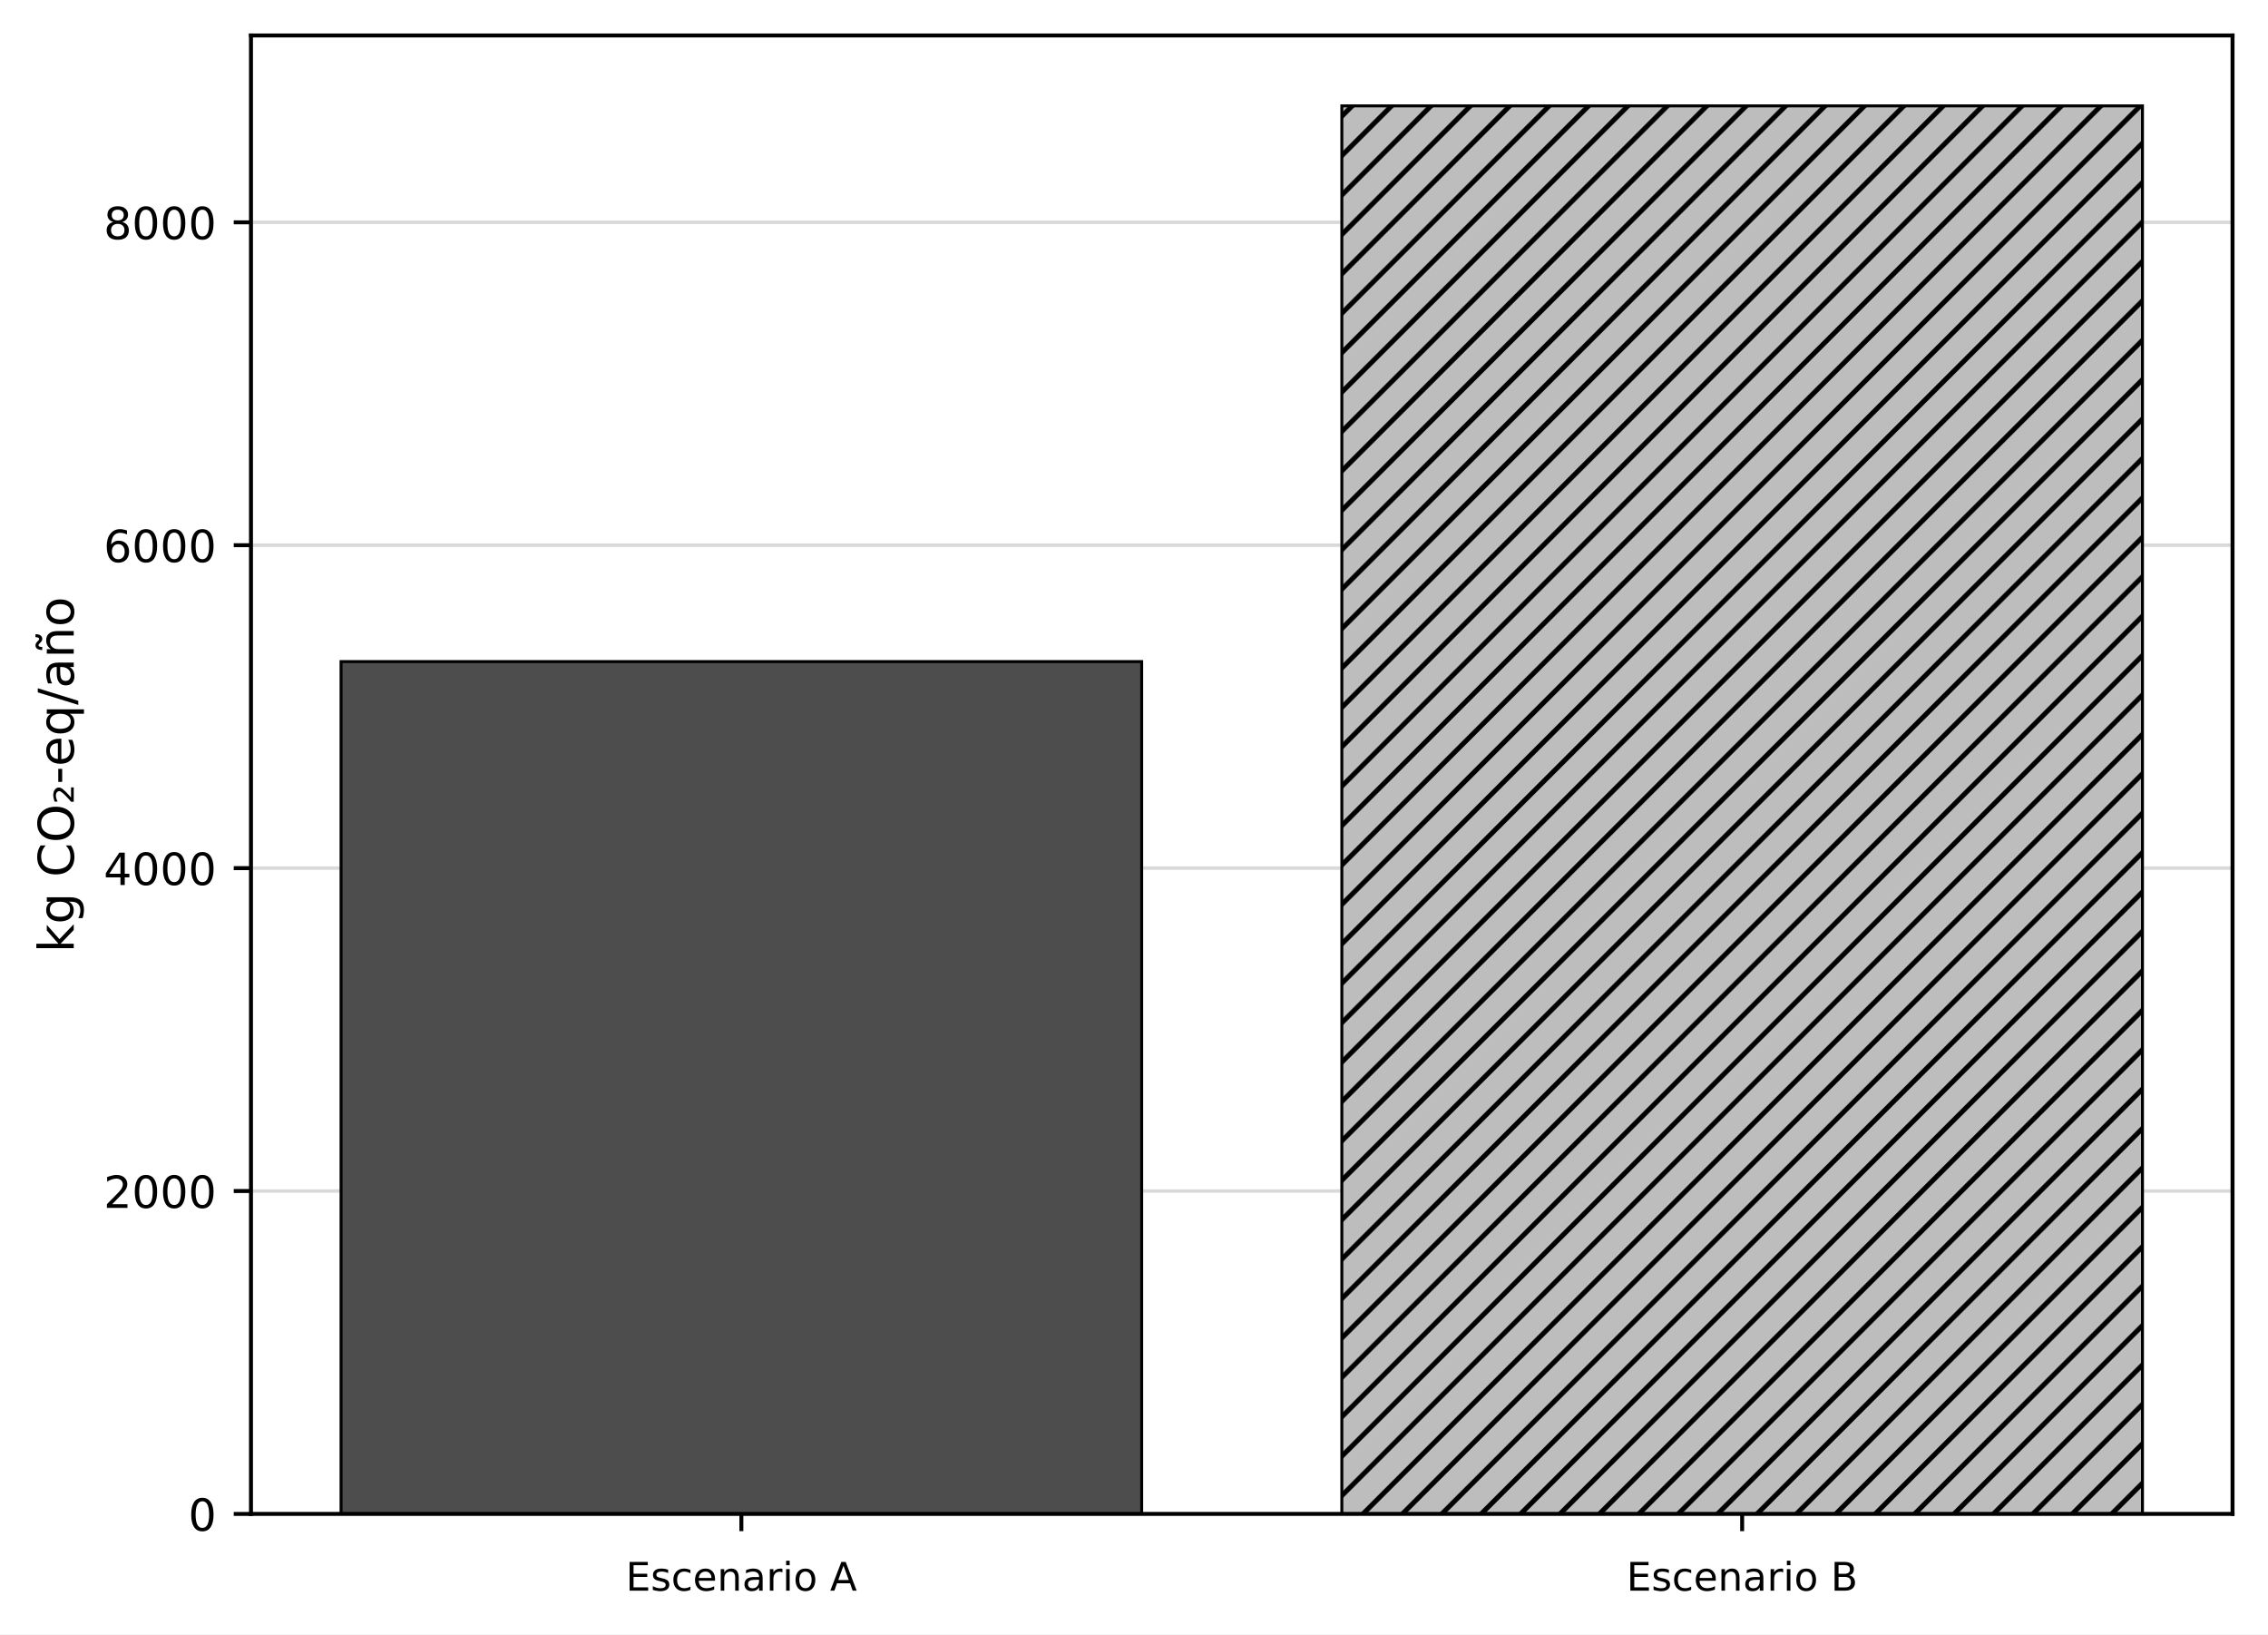
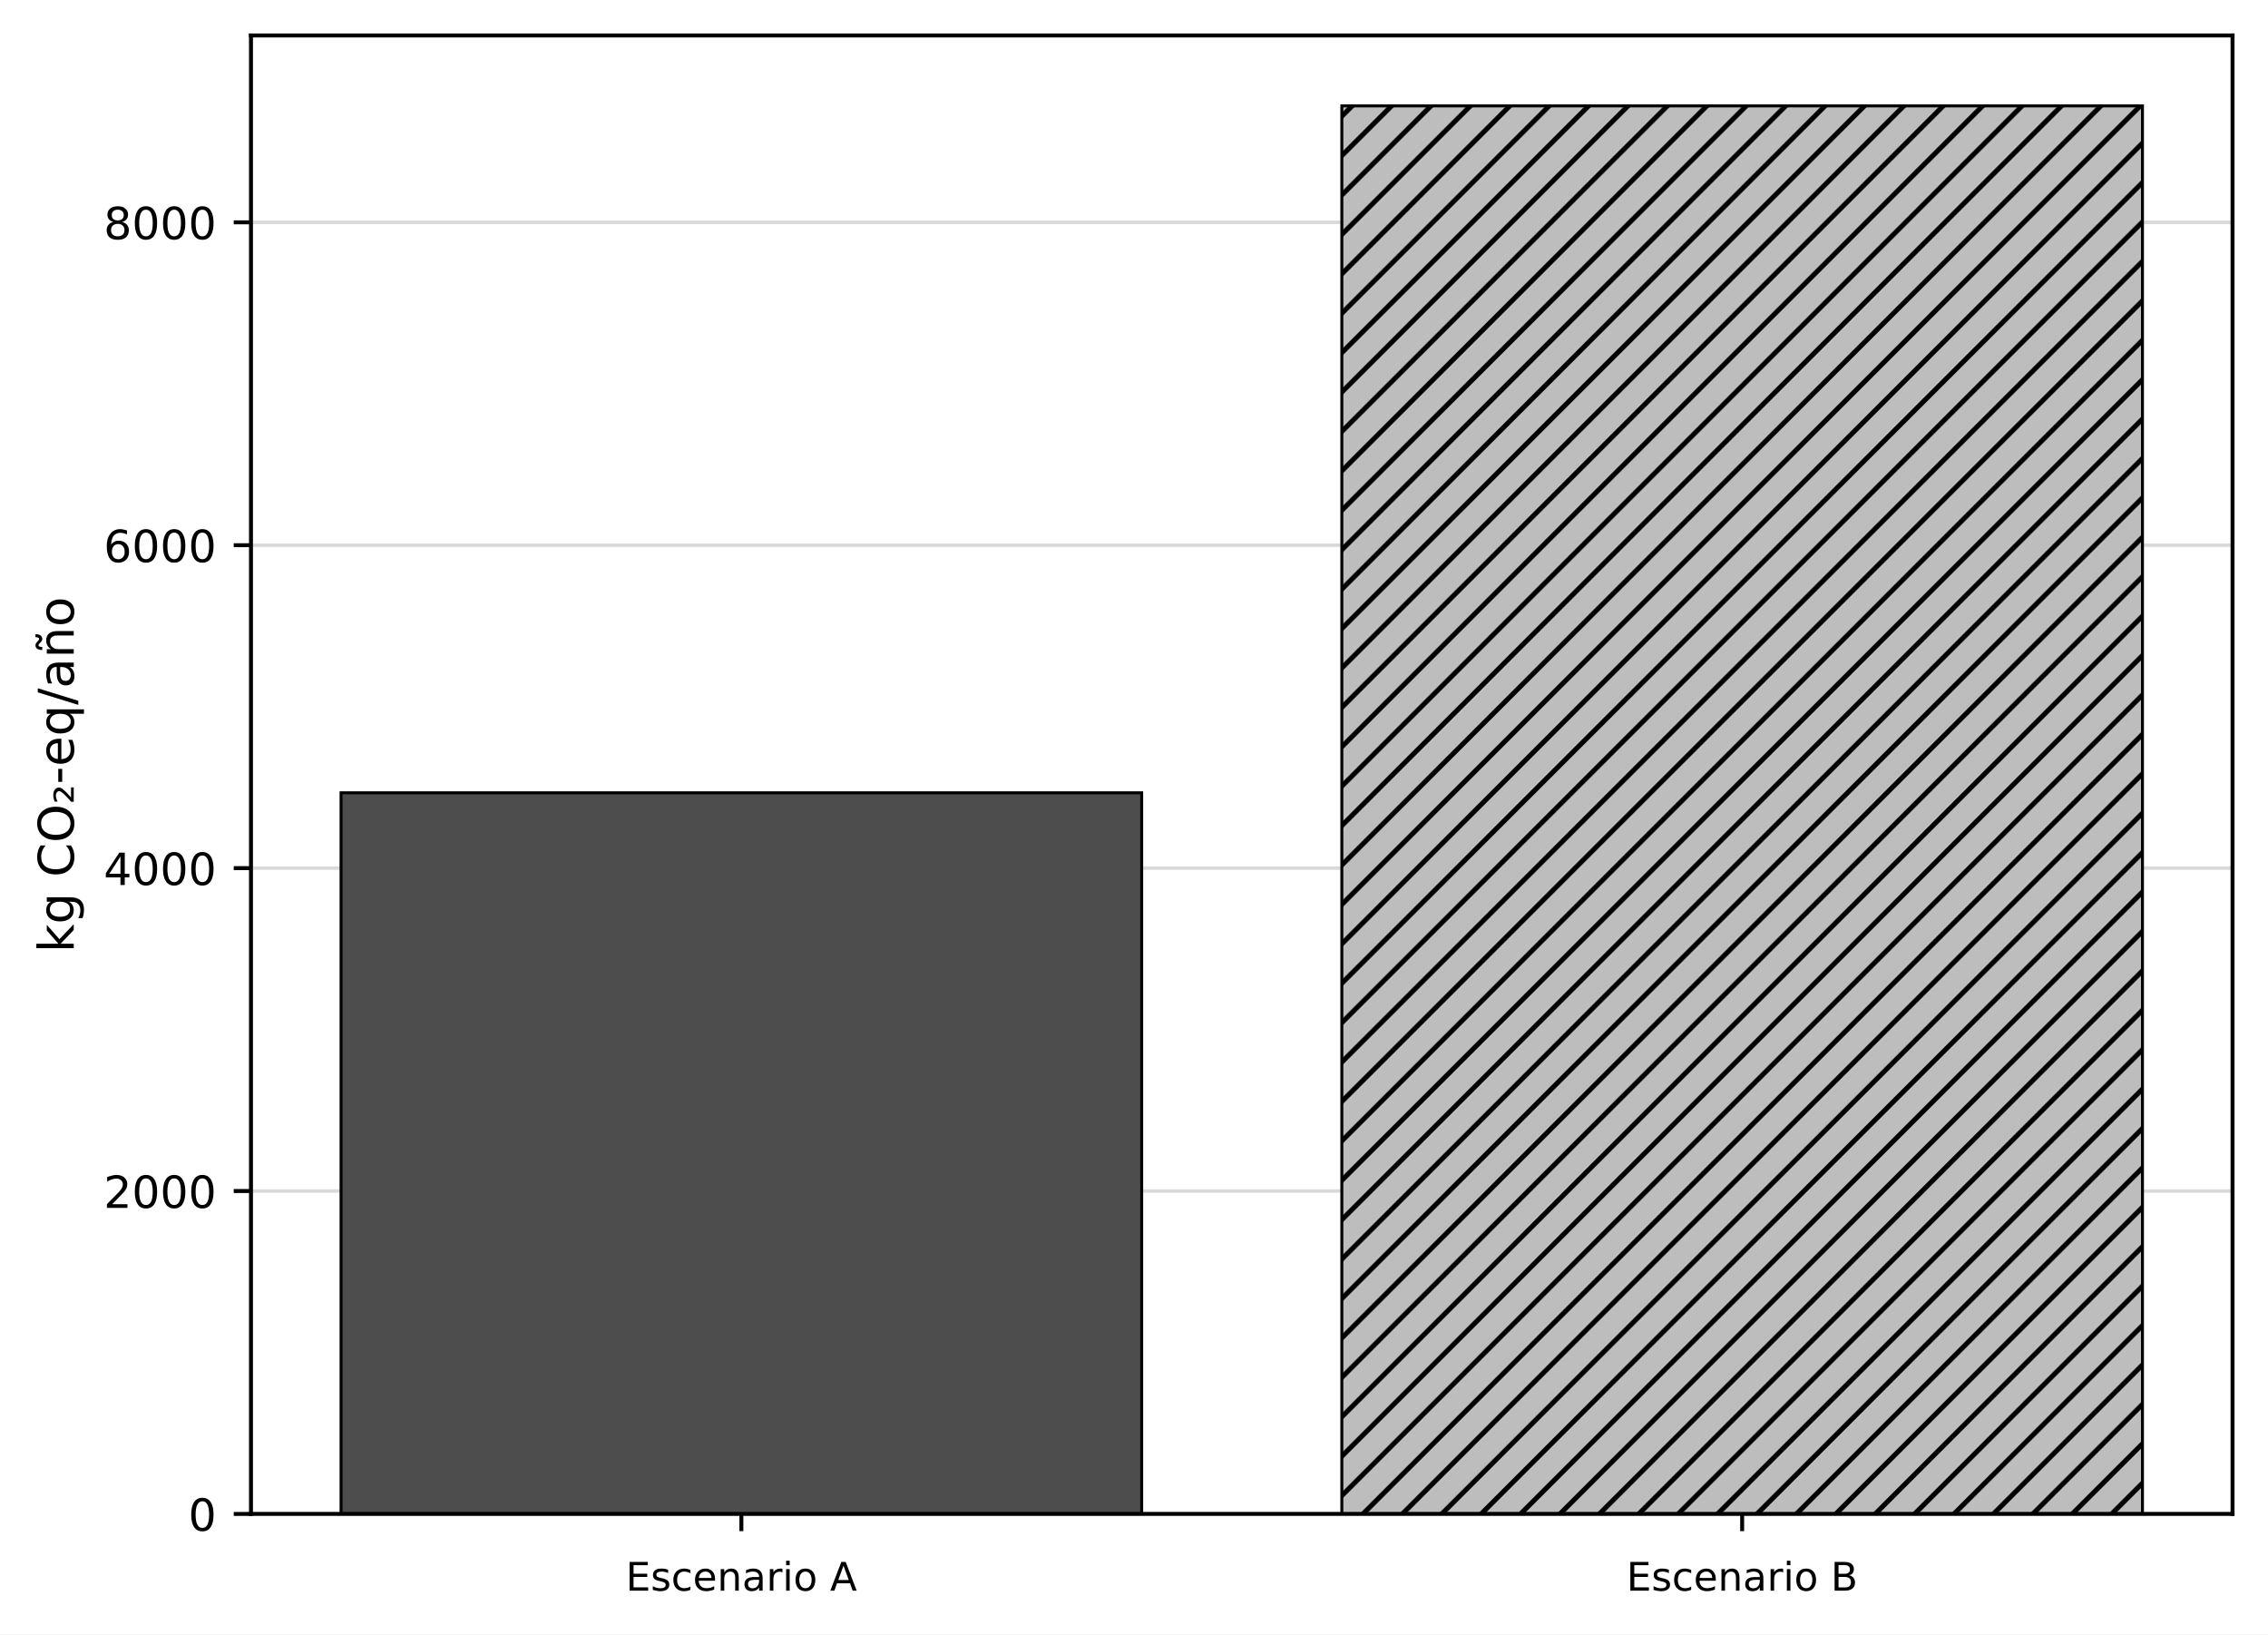
<svg xmlns="http://www.w3.org/2000/svg" xmlns:xlink="http://www.w3.org/1999/xlink" width="460.433pt" height="331.743pt" viewBox="0 0 460.433 331.743" version="1.1">
  <defs>
    <style type="text/css">*{stroke-linejoin: round; stroke-linecap: butt}</style>
  </defs>
  <g id="figure_1">
    <g id="patch_1">
      <path d="M 0 331.743 L 460.433 331.743 L 460.433 0 L 0 0 z " style="fill: #ffffff" />
    </g>
    <g id="axes_1">
      <g id="patch_2">
        <path d="M 50.953 307.3 L 453.233 307.3 L 453.233 7.2 L 50.953 7.2 z " style="fill: #ffffff" />
      </g>
      <g id="matplotlib.axis_1">
        <g id="xtick_1">
          <g id="line2d_1">
            <defs>
              <path id="m8512bdd903" d="M 0 0 L 0 3.5 " style="stroke: #000000; stroke-width: 0.8" />
            </defs>
            <g>
              <use xlink:href="#m8512bdd903" x="150.508" y="307.3" style="stroke: #000000; stroke-width: 0.8" />
            </g>
          </g>
          <g id="text_1">
            <text style="font-size: 8px; font-family: 'DejaVu Sans'; text-anchor: middle" x="150.508" y="322.879" transform="rotate(-0 150.5076 322.8788)">Escenario A</text>
          </g>
        </g>
        <g id="xtick_2">
          <g id="line2d_2">
            <g>
              <use xlink:href="#m8512bdd903" x="353.679" y="307.3" style="stroke: #000000; stroke-width: 0.8" />
            </g>
          </g>
          <g id="text_2">
            <text style="font-size: 8px; font-family: 'DejaVu Sans'; text-anchor: middle" x="353.679" y="322.879" transform="rotate(-0 353.6793 322.8788)">Escenario B</text>
          </g>
        </g>
      </g>
      <g id="matplotlib.axis_2">
        <g id="ytick_1">
          <g id="line2d_3">
            <path d="M 50.953 307.3 L 453.233 307.3 " clip-path="url(#p322ee614cd)" style="fill: none; stroke: #d9d9d9; stroke-width: 0.7; stroke-linecap: square" />
          </g>
          <g id="line2d_4">
            <defs>
              <path id="me50acbb753" d="M 0 0 L -3.5 0 " style="stroke: #000000; stroke-width: 0.8" />
            </defs>
            <g>
              <use xlink:href="#me50acbb753" x="50.953" y="307.3" style="stroke: #000000; stroke-width: 0.8" />
            </g>
          </g>
          <g id="text_3">
            <text style="font-size: 9px; font-family: 'DejaVu Sans'; text-anchor: end" x="43.953" y="310.719" transform="rotate(-0 43.95344 310.7193)">0</text>
          </g>
        </g>
        <g id="ytick_2">
          <g id="line2d_5">
            <path d="M 50.953 241.758 L 453.233 241.758 " clip-path="url(#p322ee614cd)" style="fill: none; stroke: #d9d9d9; stroke-width: 0.7; stroke-linecap: square" />
          </g>
          <g id="line2d_6">
            <g>
              <use xlink:href="#me50acbb753" x="50.953" y="241.758" style="stroke: #000000; stroke-width: 0.8" />
            </g>
          </g>
          <g id="text_4">
            <text style="font-size: 9px; font-family: 'DejaVu Sans'; text-anchor: end" x="43.953" y="245.177" transform="rotate(-0 43.95344 245.1771)">2000</text>
          </g>
        </g>
        <g id="ytick_3">
          <g id="line2d_7">
            <path d="M 50.953 176.216 L 453.233 176.216 " clip-path="url(#p322ee614cd)" style="fill: none; stroke: #d9d9d9; stroke-width: 0.7; stroke-linecap: square" />
          </g>
          <g id="line2d_8">
            <g>
              <use xlink:href="#me50acbb753" x="50.953" y="176.216" style="stroke: #000000; stroke-width: 0.8" />
            </g>
          </g>
          <g id="text_5">
            <text style="font-size: 9px; font-family: 'DejaVu Sans'; text-anchor: end" x="43.953" y="179.635" transform="rotate(-0 43.95344 179.6349)">4000</text>
          </g>
        </g>
        <g id="ytick_4">
          <g id="line2d_9">
            <path d="M 50.953 110.673 L 453.233 110.673 " clip-path="url(#p322ee614cd)" style="fill: none; stroke: #d9d9d9; stroke-width: 0.7; stroke-linecap: square" />
          </g>
          <g id="line2d_10">
            <g>
              <use xlink:href="#me50acbb753" x="50.953" y="110.673" style="stroke: #000000; stroke-width: 0.8" />
            </g>
          </g>
          <g id="text_6">
            <text style="font-size: 9px; font-family: 'DejaVu Sans'; text-anchor: end" x="43.953" y="114.093" transform="rotate(-0 43.95344 114.0926)">6000</text>
          </g>
        </g>
        <g id="ytick_5">
          <g id="line2d_11">
            <path d="M 50.953 45.131 L 453.233 45.131 " clip-path="url(#p322ee614cd)" style="fill: none; stroke: #d9d9d9; stroke-width: 0.7; stroke-linecap: square" />
          </g>
          <g id="line2d_12">
            <g>
              <use xlink:href="#me50acbb753" x="50.953" y="45.131" style="stroke: #000000; stroke-width: 0.8" />
            </g>
          </g>
          <g id="text_7">
            <text style="font-size: 9px; font-family: 'DejaVu Sans'; text-anchor: end" x="43.953" y="48.55" transform="rotate(-0 43.95344 48.55042)">8000</text>
          </g>
        </g>
        <g id="text_8">
          <text style="font-size: 10px; font-family: 'DejaVu Sans'; text-anchor: middle" x="14.969" y="157.25" transform="rotate(-90 14.96875 157.25)">kg CO₂-eq/año</text>
        </g>
      </g>
      <g id="patch_3">
-         <path d="M 69.239 307.3 L 231.776 307.3 L 231.776 134.298 L 69.239 134.298 z " clip-path="url(#p322ee614cd)" style="fill: #4d4d4d; stroke: #000000; stroke-width: 0.6; stroke-linejoin: miter" />
+         <path d="M 69.239 307.3 L 231.776 307.3 L 231.776 160.925 L 69.239 160.925 z " clip-path="url(#p322ee614cd)" style="fill: #4d4d4d; stroke: #000000; stroke-width: 0.6; stroke-linejoin: miter" />
      </g>
      <g id="patch_4">
        <path d="M 272.411 307.3 L 434.948 307.3 L 434.948 21.49 L 272.411 21.49 z " clip-path="url(#p322ee614cd)" style="fill: url(#hba91143bd5); stroke: #000000; stroke-width: 0.6; stroke-linejoin: miter" />
      </g>
      <g id="patch_5">
        <path d="M 50.953 307.3 L 50.953 7.2 " style="fill: none; stroke: #000000; stroke-width: 0.8; stroke-linejoin: miter; stroke-linecap: square" />
      </g>
      <g id="patch_6">
        <path d="M 453.233 307.3 L 453.233 7.2 " style="fill: none; stroke: #000000; stroke-width: 0.8; stroke-linejoin: miter; stroke-linecap: square" />
      </g>
      <g id="patch_7">
        <path d="M 50.953 307.3 L 453.233 307.3 " style="fill: none; stroke: #000000; stroke-width: 0.8; stroke-linejoin: miter; stroke-linecap: square" />
      </g>
      <g id="patch_8">
        <path d="M 50.953 7.2 L 453.233 7.2 " style="fill: none; stroke: #000000; stroke-width: 0.8; stroke-linejoin: miter; stroke-linecap: square" />
      </g>
    </g>
  </g>
  <defs>
    <clipPath id="p322ee614cd">
      <rect x="50.953" y="7.2" width="402.28" height="300.1" />
    </clipPath>
  </defs>
  <defs>
    <pattern id="hba91143bd5" patternUnits="userSpaceOnUse" x="0" y="0" width="72" height="72">
      <rect x="0" y="0" width="73" height="73" fill="#bdbdbd" />
      <path d="M -36 36 L 36 -36 M -32 40 L 40 -32 M -28 44 L 44 -28 M -24 48 L 48 -24 M -20 52 L 52 -20 M -16 56 L 56 -16 M -12 60 L 60 -12 M -8 64 L 64 -8 M -4 68 L 68 -4 M 0 72 L 72 0 M 4 76 L 76 4 M 8 80 L 80 8 M 12 84 L 84 12 M 16 88 L 88 16 M 20 92 L 92 20 M 24 96 L 96 24 M 28 100 L 100 28 M 32 104 L 104 32 M 36 108 L 108 36 " style="fill: #000000; stroke: #000000; stroke-width: 1.0; stroke-linecap: butt; stroke-linejoin: miter" />
    </pattern>
  </defs>
</svg>
